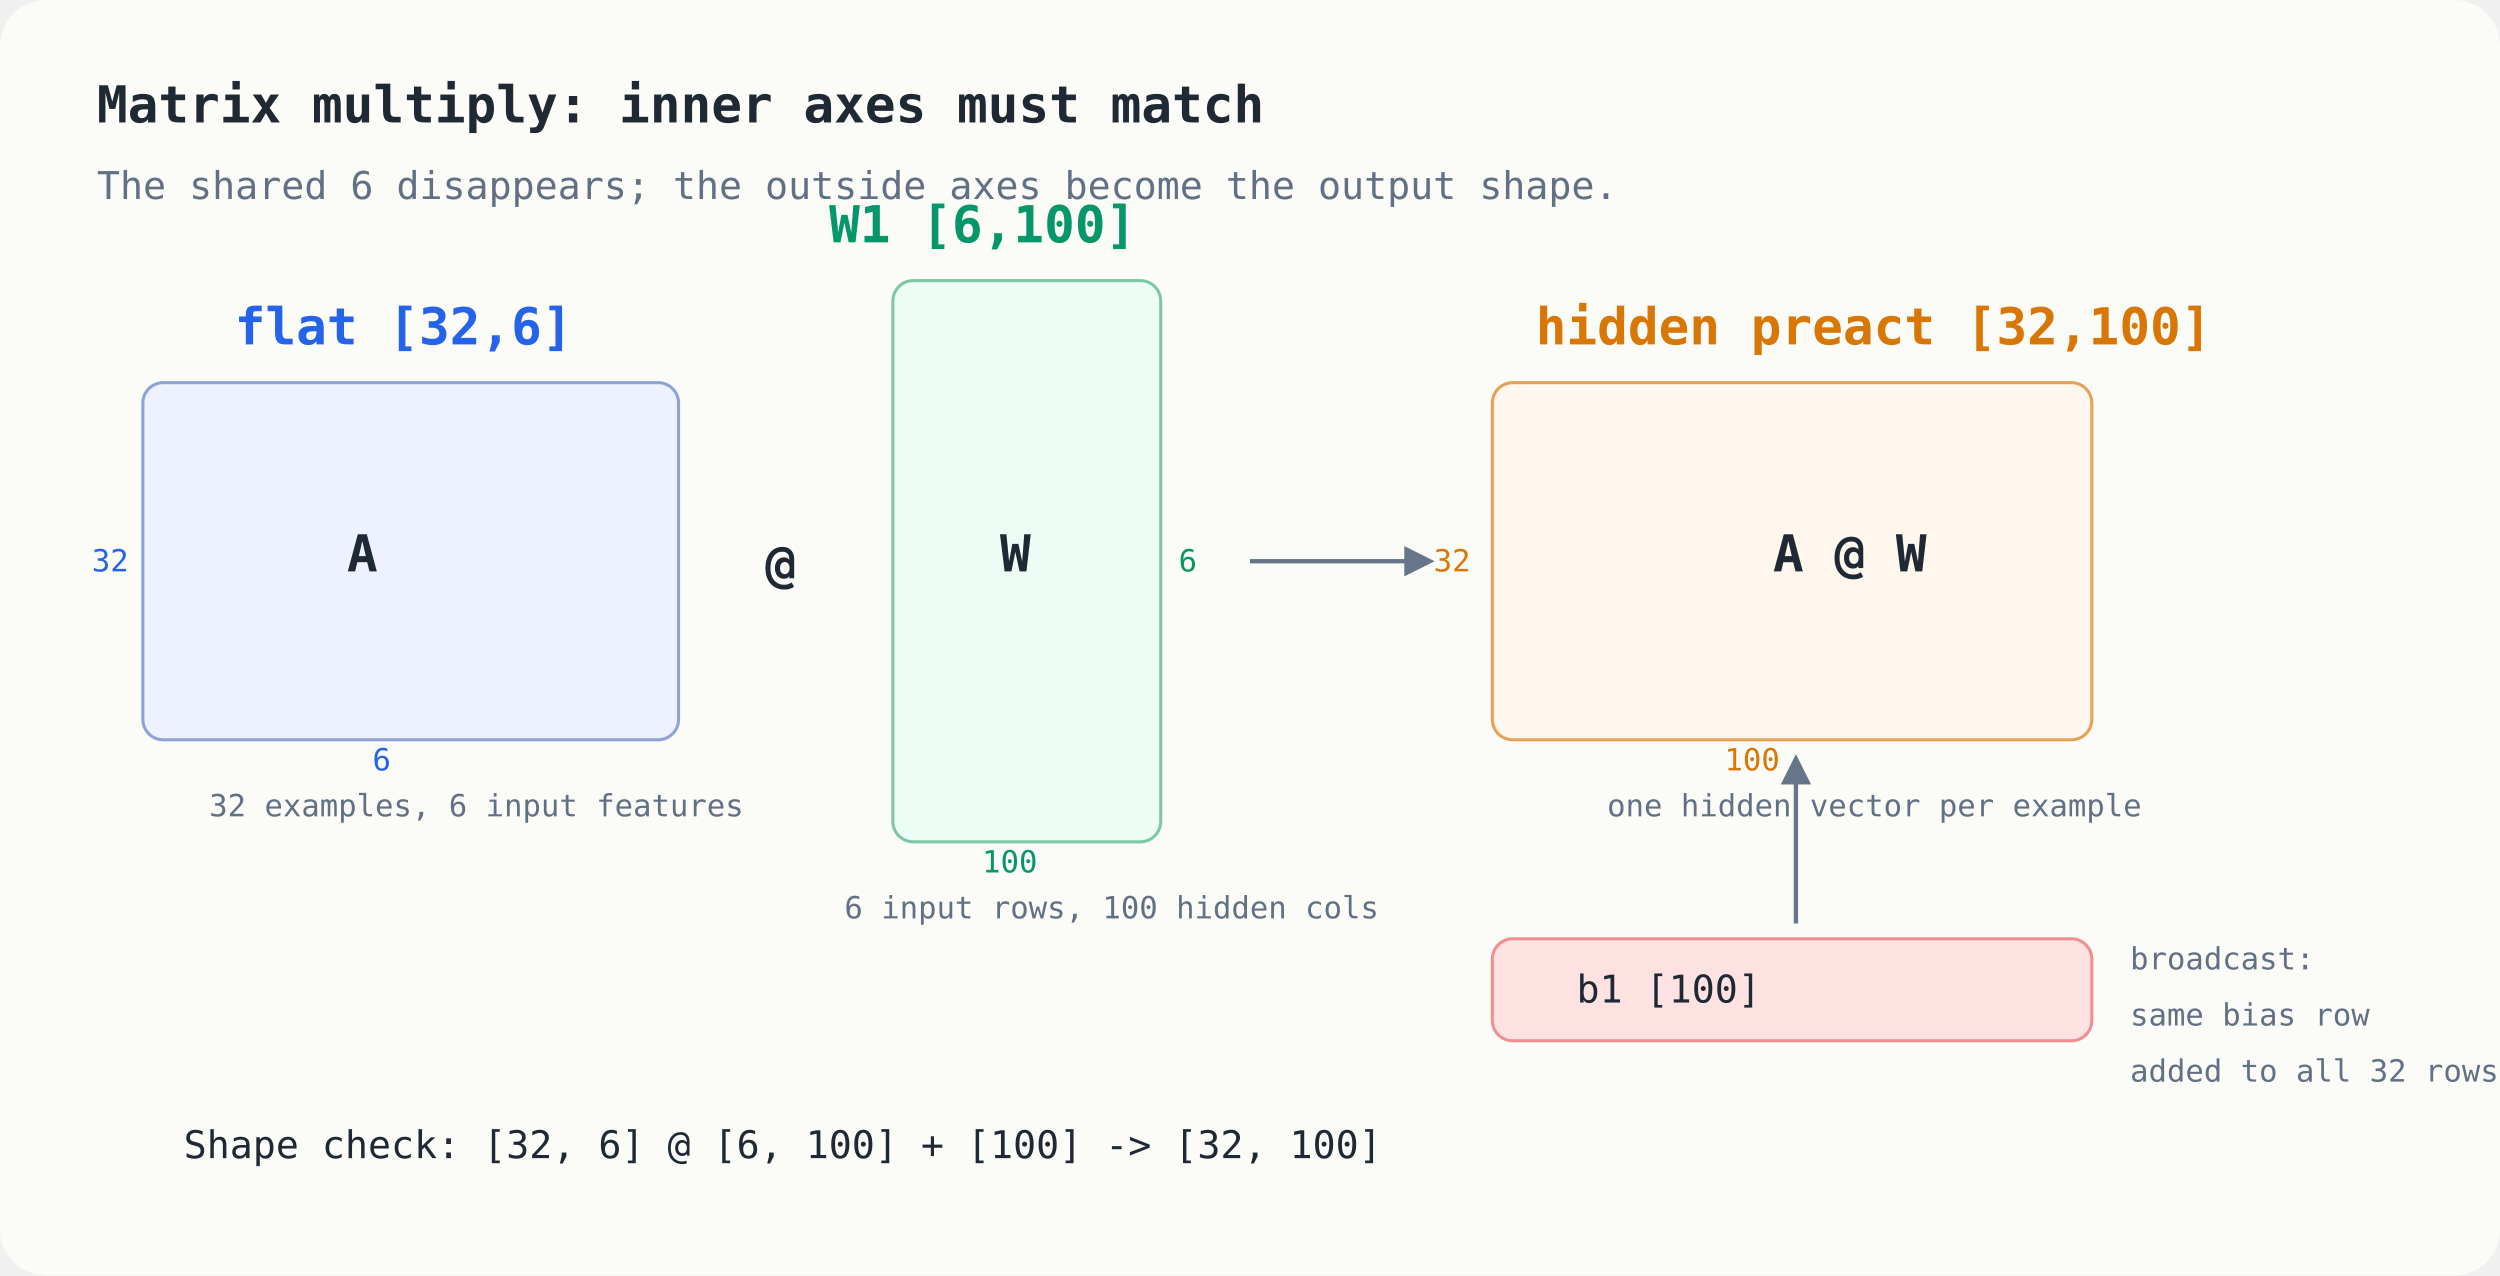
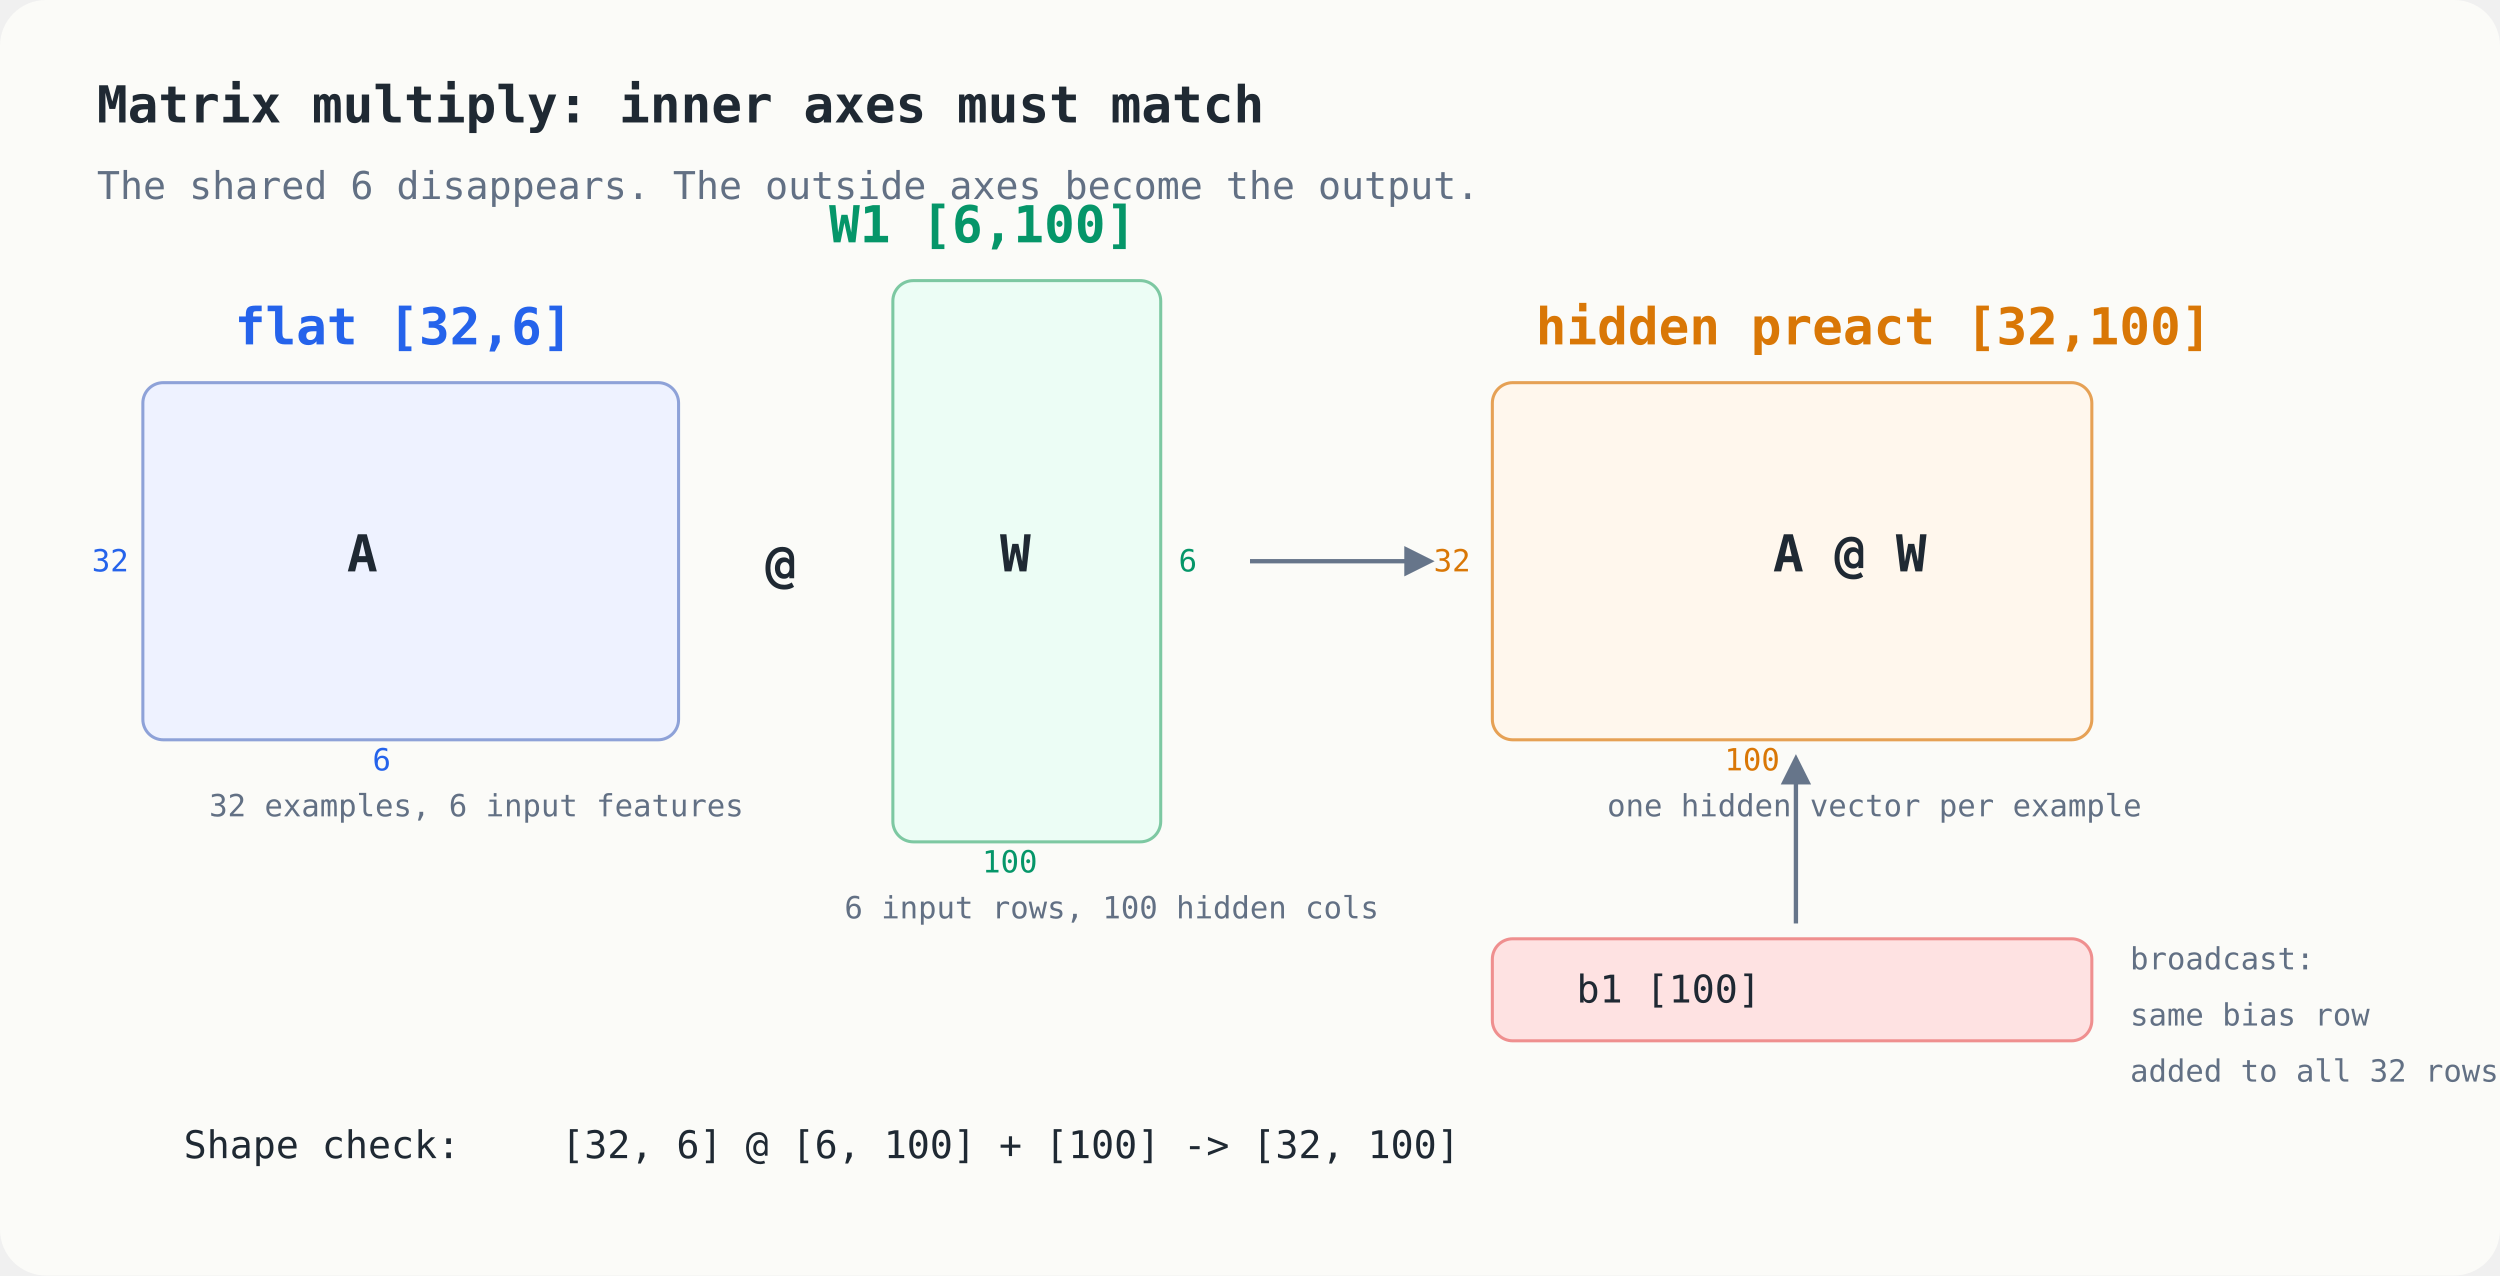
<svg xmlns="http://www.w3.org/2000/svg" viewBox="0 0 980 500" role="img" aria-labelledby="title desc">
  <defs>
    <style>
      .bg { fill: #fbfbf8; }
      .panel { fill: #ffffff; stroke: #d7dce2; stroke-width: 1.5; }
      .ink { fill: #1f2933; }
      .muted { fill: #627084; }
      .blue { fill: #2563eb; }
      .green { fill: #059669; }
      .orange { fill: #d97706; }
      .matA { fill: #eef2ff; stroke: #8ea2d8; stroke-width: 1.2; }
      .matB { fill: #ecfdf5; stroke: #7dc8a2; stroke-width: 1.2; }
      .matC { fill: #fff7ed; stroke: #e6a155; stroke-width: 1.2; }
      .bias { fill: #fee2e2; stroke: #ef8f8f; stroke-width: 1.2; }
      .line { stroke: #66758a; stroke-width: 1.7; fill: none; marker-end: url(#arrow); }
      .label { font: 700 20px ui-monospace, SFMono-Regular, Menlo, Consolas, monospace; }
      .text { font: 500 15px ui-monospace, SFMono-Regular, Menlo, Consolas, monospace; }
      .small { font: 500 12px ui-monospace, SFMono-Regular, Menlo, Consolas, monospace; }
    </style>
    <marker id="arrow" viewBox="0 0 10 10" refX="8" refY="5" markerWidth="7" markerHeight="7" orient="auto">
      <path d="M 0 0 L 10 5 L 0 10 z" fill="#66758a" />
    </marker>
  </defs>
  <rect class="bg" width="980" height="500" rx="18" />
  <text x="38" y="48" class="label ink">Matrix multiply: inner axes must match</text>
-   <text x="38" y="78" class="text muted">The shared 6 disappears; the outside axes become the output shape.</text>
+   <text x="38" y="78" class="text muted">The shared 6 disappears. The outside axes become the output.</text>
  <rect x="56" y="150" width="210" height="140" rx="8" class="matA" />
  <text x="92" y="135" class="label blue">flat [32,6]</text>
  <text x="82" y="320" class="small muted">32 examples, 6 input features</text>
  <text x="136" y="224" class="label ink">A</text>
  <text x="146" y="302" class="small blue">6</text>
  <text x="36" y="224" class="small blue">32</text>
  <text x="300" y="228" class="label ink">@</text>
  <rect x="350" y="110" width="105" height="220" rx="8" class="matB" />
  <text x="325" y="95" class="label green">W1 [6,100]</text>
  <text x="331" y="360" class="small muted">6 input rows, 100 hidden cols</text>
  <text x="392" y="224" class="label ink">W</text>
  <text x="385" y="342" class="small green">100</text>
  <text x="462" y="224" class="small green">6</text>
  <path d="M490 220 L560 220" class="line" />
  <rect x="585" y="150" width="235" height="140" rx="8" class="matC" />
  <text x="602" y="135" class="label orange">hidden preact [32,100]</text>
  <text x="630" y="320" class="small muted">one hidden vector per example</text>
  <text x="695" y="224" class="label ink">A @ W</text>
  <text x="676" y="302" class="small orange">100</text>
  <text x="562" y="224" class="small orange">32</text>
  <rect x="585" y="368" width="235" height="40" rx="8" class="bias" />
  <text x="618" y="393" class="text ink">b1 [100]</text>
  <path d="M704 362 L704 298" class="line" />
  <text x="835" y="380" class="small muted">broadcast:</text>
  <text x="835" y="402" class="small muted">same bias row</text>
  <text x="835" y="424" class="small muted">added to all 32 rows</text>
-   <text x="72" y="454" class="text ink">Shape check: [32, 6] @ [6, 100] + [100] -&gt; [32, 100]</text>
+   <text x="72" y="454" class="text ink">Shape check:</text>
+   <text x="220" y="454" class="text ink">[32, 6] @ [6, 100] + [100] -&gt; [32, 100]</text>
</svg>
